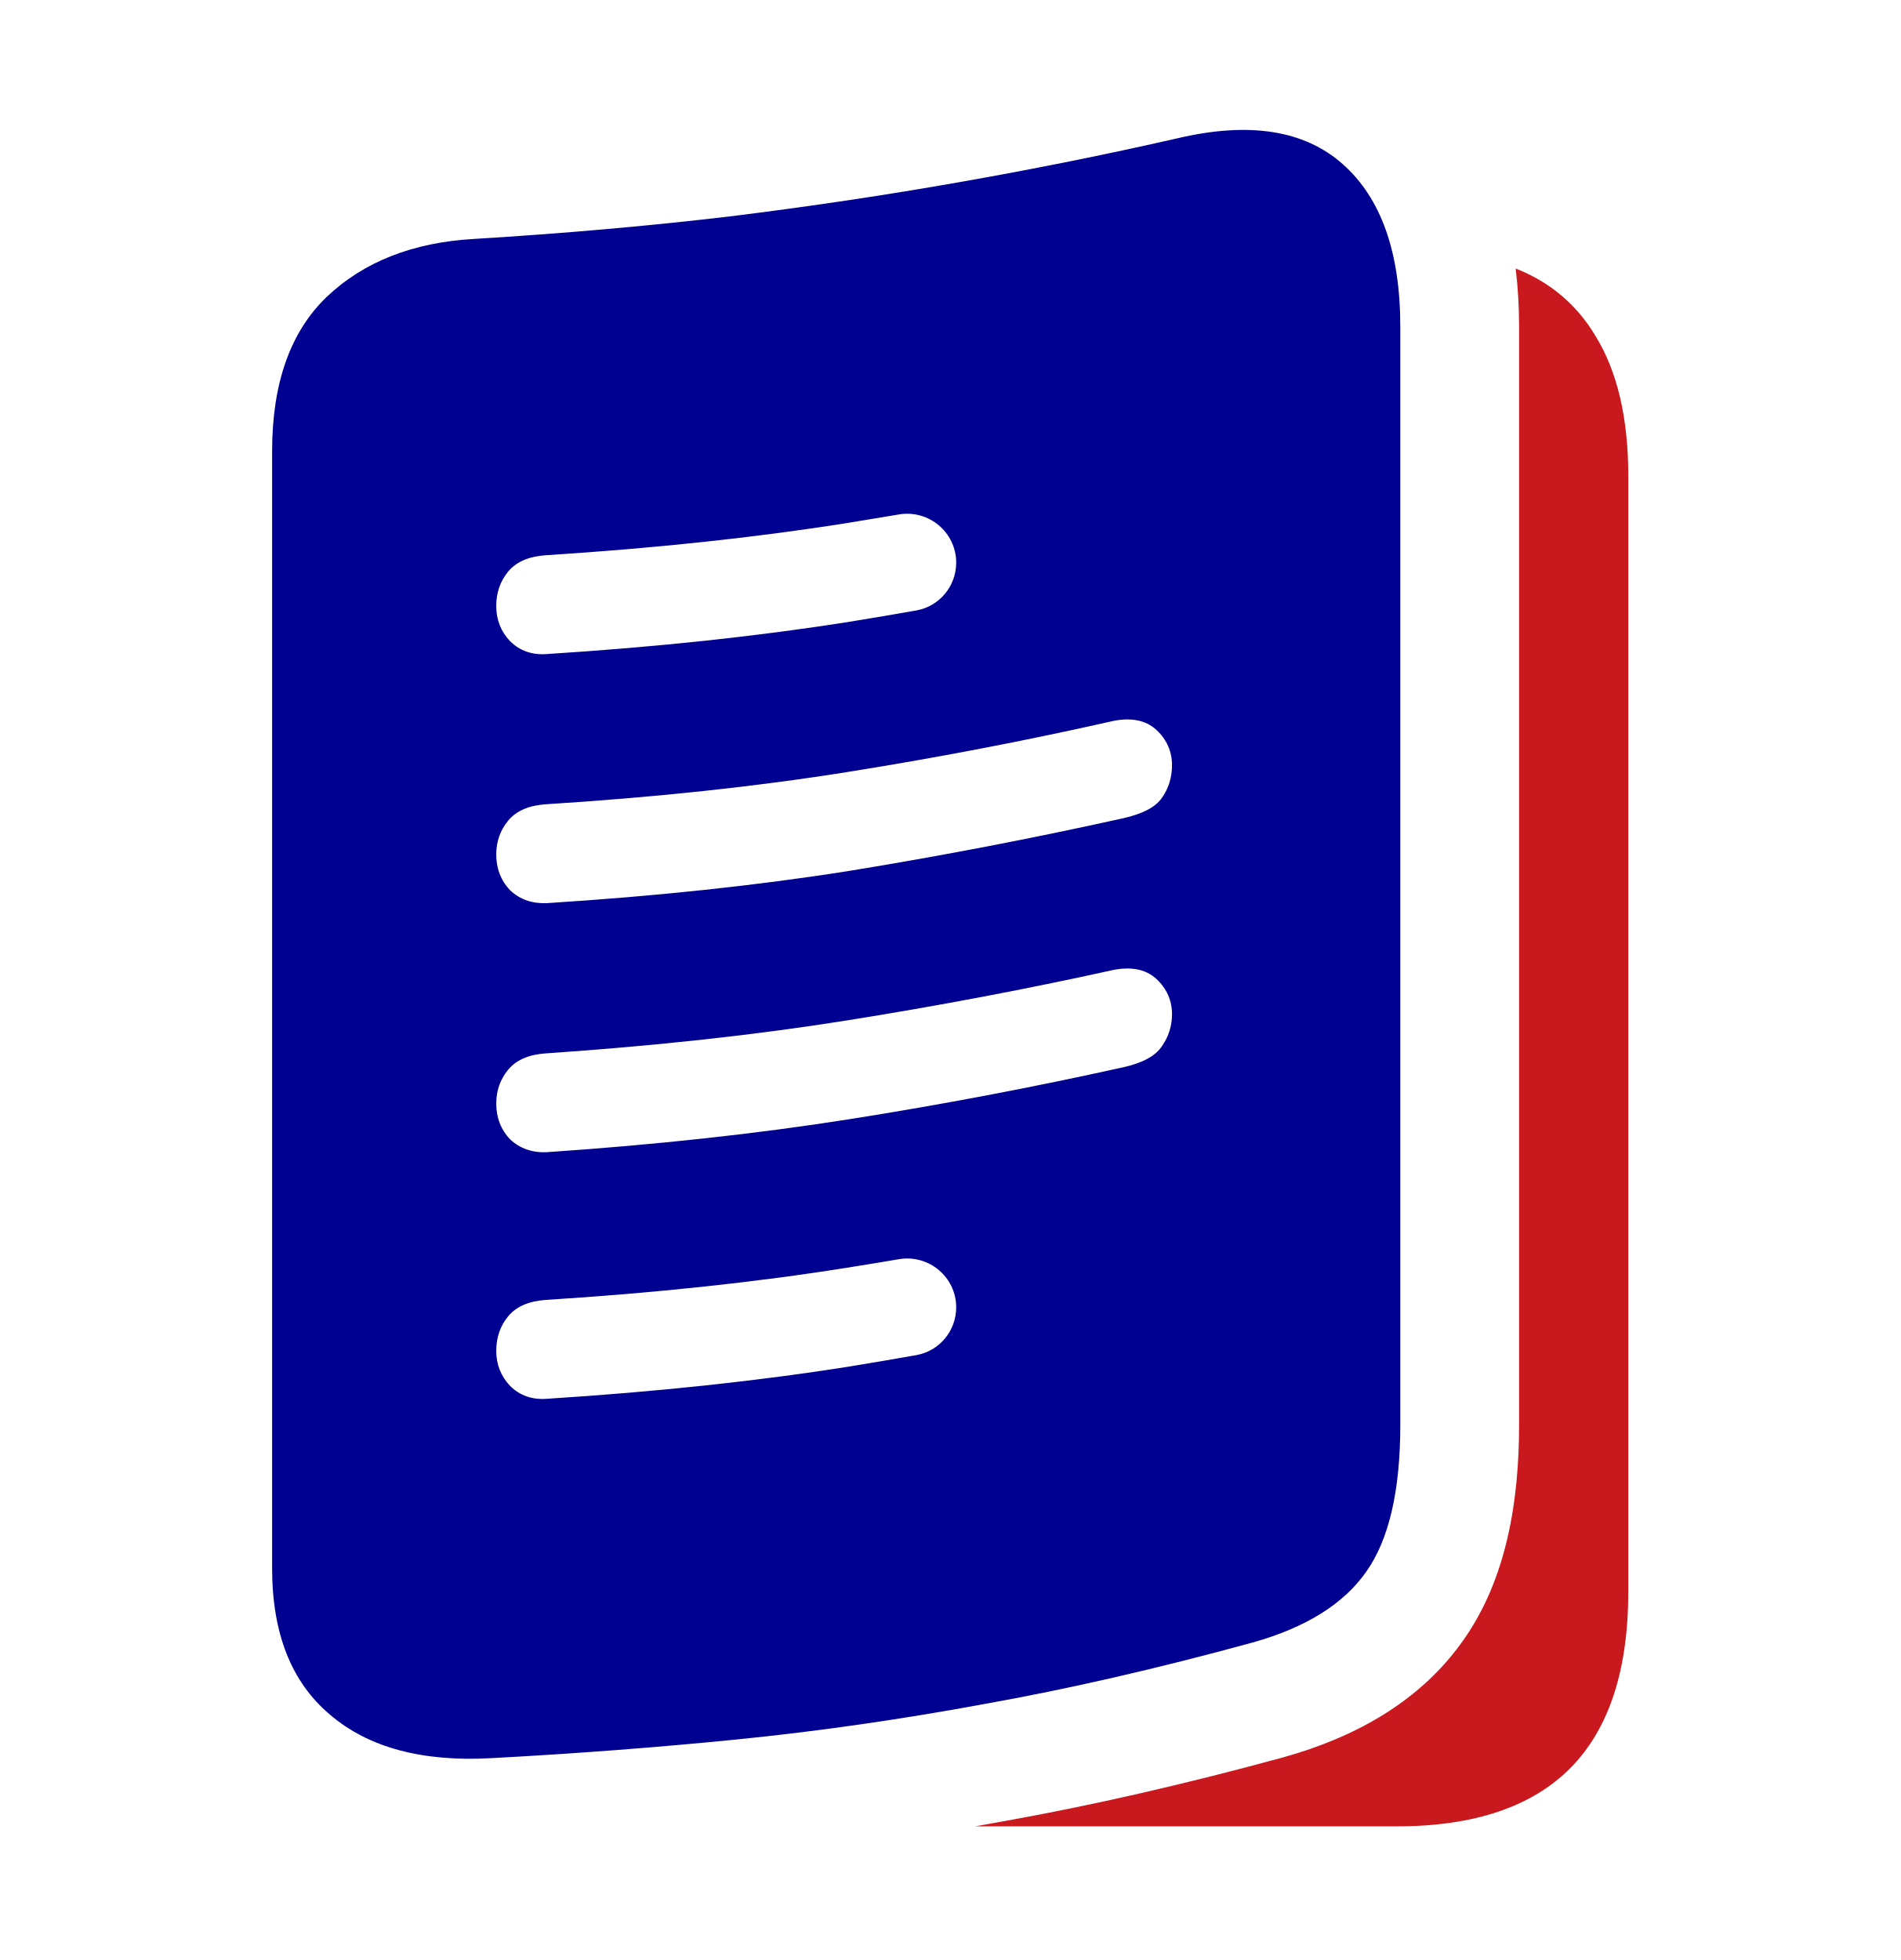
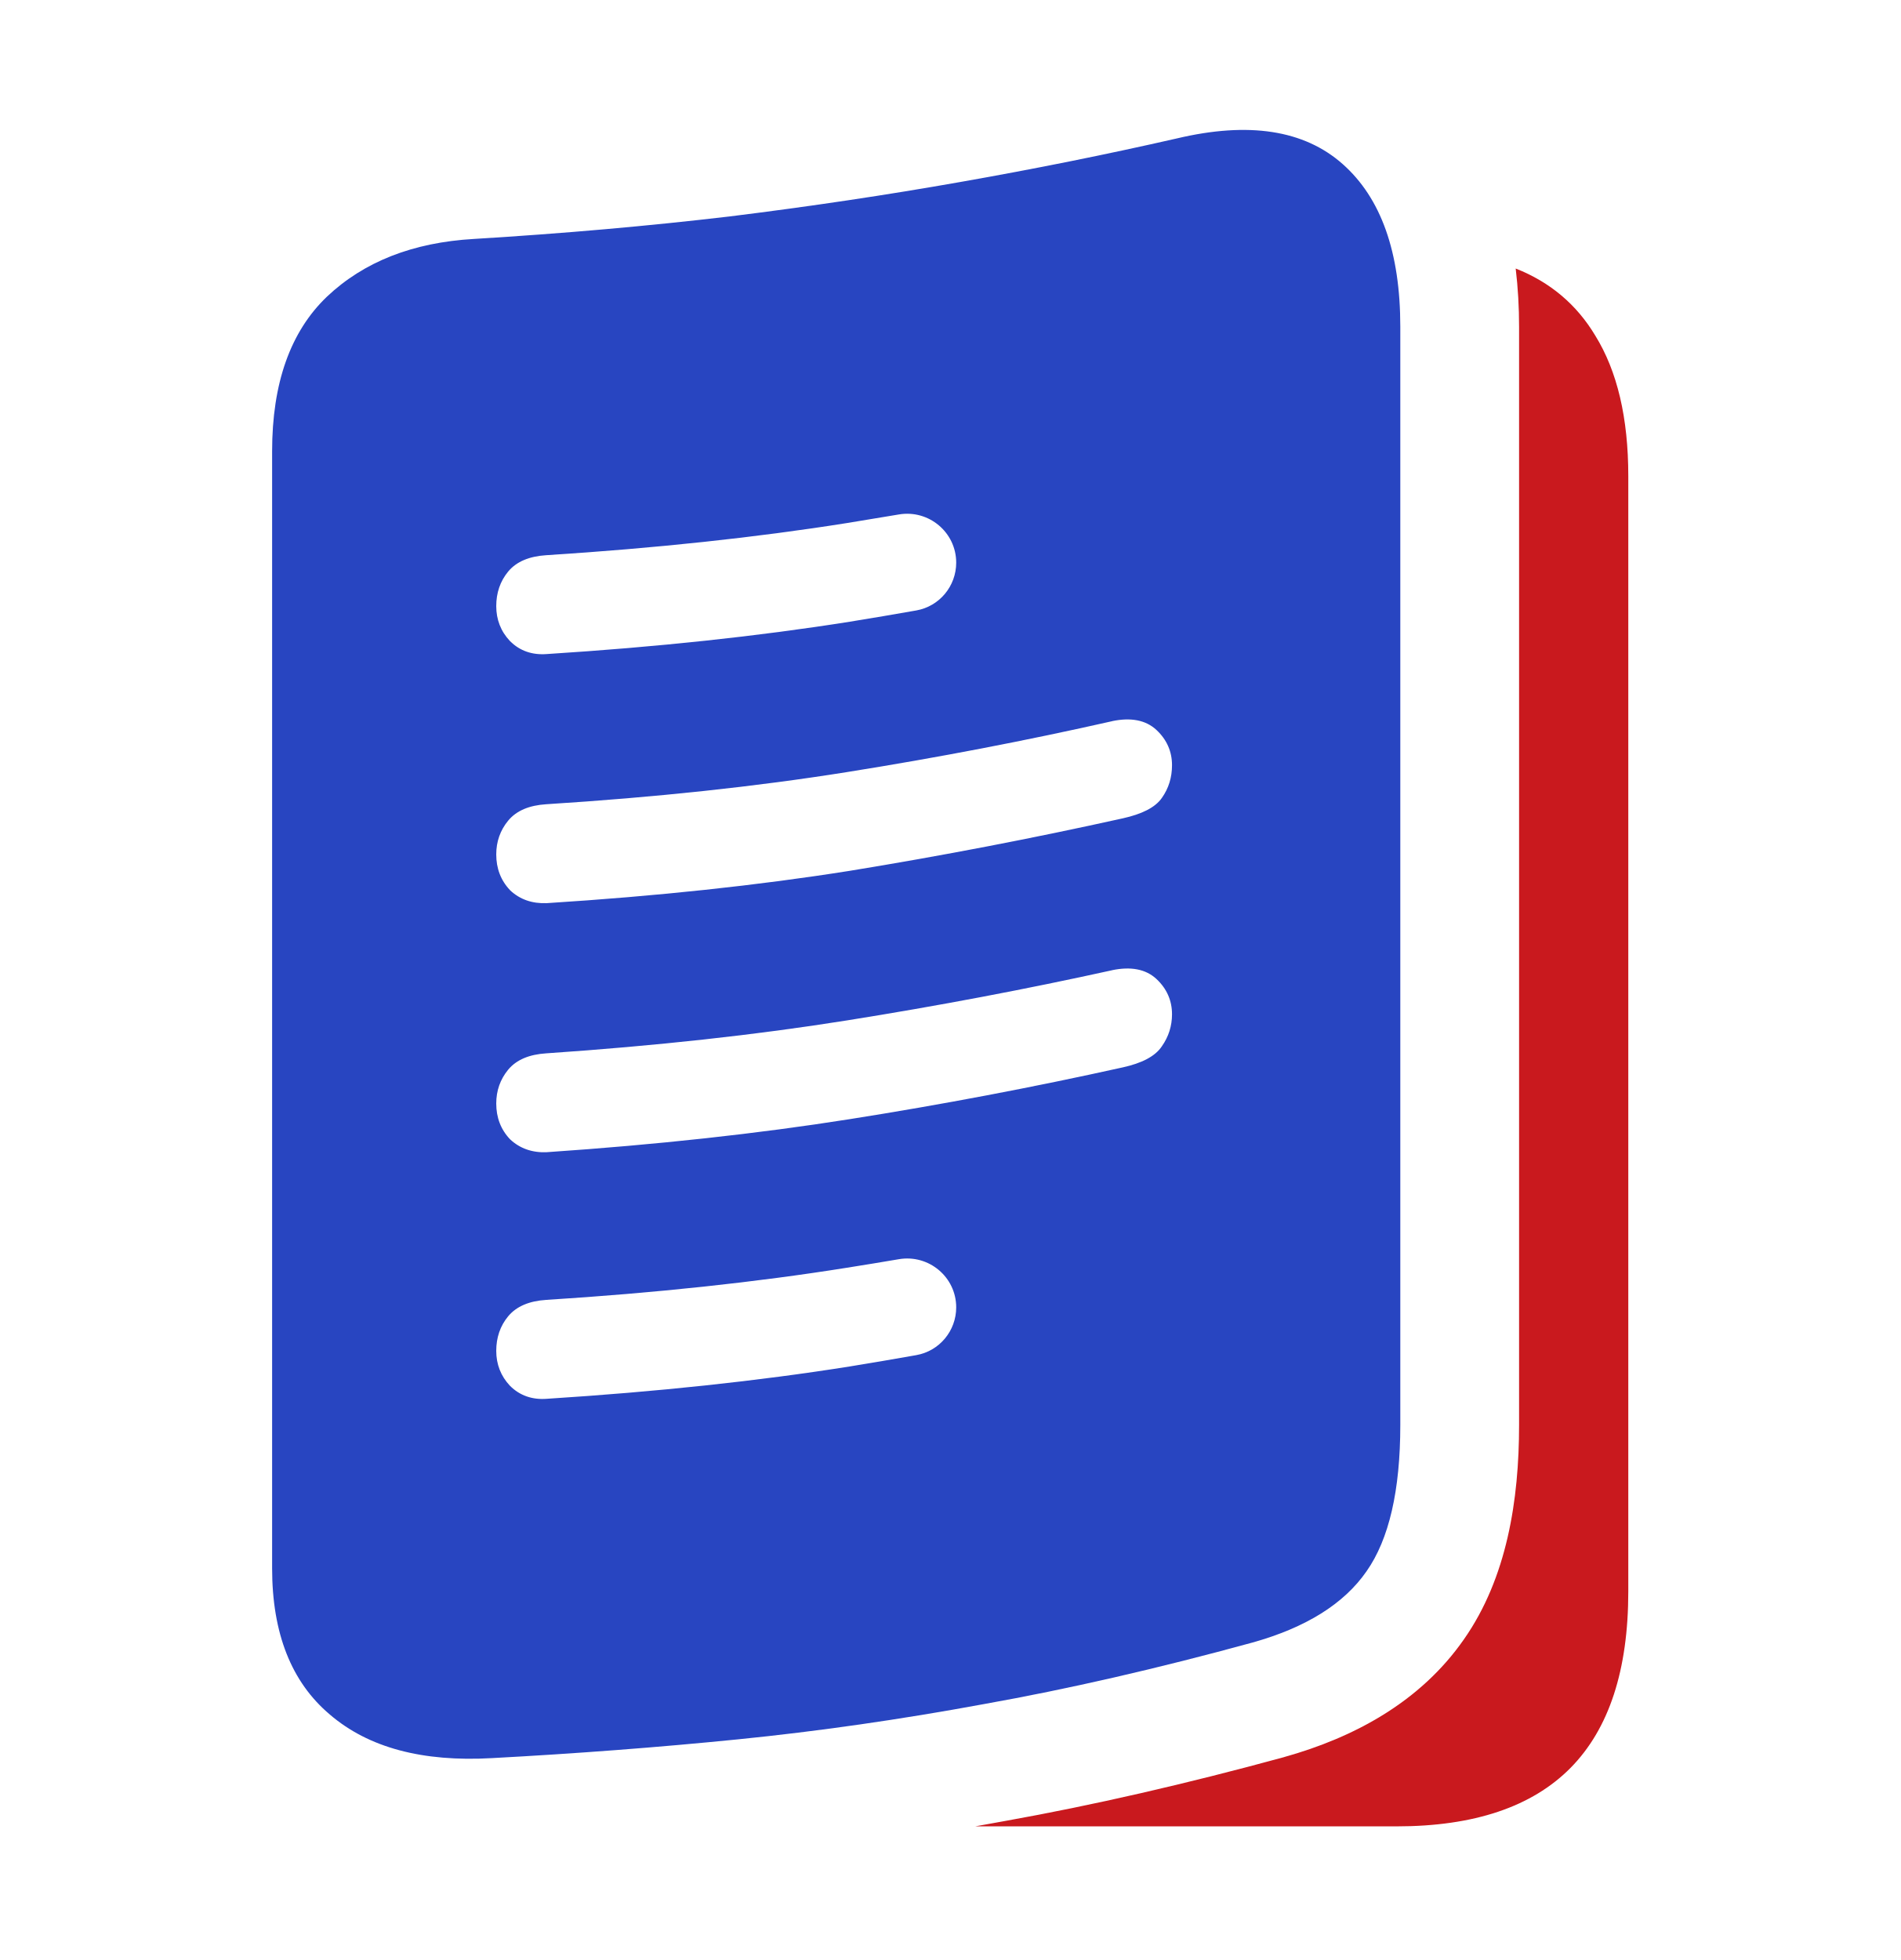
<svg xmlns="http://www.w3.org/2000/svg" viewBox="0 0 32 33" fill="none">
  <path d="M21.631 29.581C22.798 29.254 23.917 28.656 24.651 27.6C25.375 26.566 25.579 25.255 25.579 23.992V5.501C25.579 5.174 25.561 4.846 25.522 4.521C26.102 4.75 26.549 5.127 26.863 5.652C27.233 6.25 27.418 7.038 27.418 8.014V26.796C27.418 28.118 27.094 29.108 26.446 29.765C25.797 30.421 24.821 30.75 23.515 30.75H16.421C16.589 30.72 16.757 30.69 16.926 30.659C18.407 30.394 19.971 30.035 21.619 29.585L21.631 29.581Z" fill="#C9191E" />
-   <path fill-rule="evenodd" clip-rule="evenodd" d="M4.582 26.405V7.598C4.582 6.453 4.889 5.585 5.504 4.996C6.127 4.406 6.952 4.082 7.98 4.023C9.495 3.931 10.931 3.804 12.287 3.644C13.643 3.476 14.939 3.282 16.177 3.063C17.423 2.844 18.636 2.6 19.815 2.331C21.027 2.044 21.958 2.188 22.606 2.76C23.255 3.333 23.579 4.246 23.579 5.501V23.992C23.579 25.096 23.389 25.917 23.01 26.456C22.631 27.003 21.991 27.403 21.09 27.655C19.491 28.093 17.983 28.439 16.569 28.691C15.154 28.952 13.773 29.15 12.426 29.285C11.079 29.42 9.698 29.525 8.283 29.601C7.112 29.668 6.203 29.424 5.555 28.868C4.906 28.321 4.582 27.5 4.582 26.405ZM9.209 11.012C11.063 10.894 12.763 10.713 14.307 10.468C14.682 10.407 15.056 10.344 15.429 10.278C15.819 10.209 16.101 9.869 16.101 9.473C16.101 8.962 15.638 8.576 15.135 8.662C14.846 8.711 14.556 8.759 14.264 8.806C12.735 9.049 11.045 9.23 9.195 9.348C8.918 9.366 8.698 9.452 8.556 9.624C8.422 9.787 8.356 9.982 8.356 10.205C8.356 10.432 8.433 10.63 8.586 10.792L8.588 10.794C8.753 10.96 8.964 11.031 9.209 11.012ZM9.208 15.206C11.063 15.088 12.763 14.907 14.307 14.662C15.859 14.409 17.394 14.114 18.911 13.777C19.219 13.708 19.45 13.6 19.565 13.433C19.679 13.272 19.735 13.088 19.735 12.883C19.735 12.653 19.647 12.454 19.476 12.293C19.292 12.119 19.035 12.078 18.73 12.141L18.729 12.142C17.282 12.469 15.794 12.755 14.264 12.999C12.735 13.243 11.045 13.424 9.195 13.541C8.918 13.559 8.698 13.645 8.556 13.818C8.423 13.979 8.356 14.171 8.356 14.386C8.356 14.62 8.432 14.822 8.586 14.985L8.59 14.99C8.755 15.145 8.963 15.216 9.206 15.206L9.208 15.206ZM9.208 19.399C11.063 19.273 12.763 19.087 14.307 18.843C15.859 18.598 17.393 18.307 18.911 17.97C19.22 17.901 19.451 17.789 19.566 17.613C19.678 17.453 19.735 17.273 19.735 17.077C19.735 16.846 19.647 16.647 19.476 16.486C19.292 16.312 19.035 16.272 18.73 16.334L18.729 16.335C17.283 16.654 15.794 16.936 14.264 17.18C12.735 17.424 11.045 17.609 9.195 17.735C8.918 17.753 8.698 17.839 8.556 18.011C8.423 18.173 8.356 18.364 8.356 18.58C8.356 18.814 8.432 19.016 8.586 19.179L8.59 19.183C8.755 19.338 8.963 19.409 9.206 19.4L9.208 19.399ZM14.307 23.007C12.763 23.252 11.063 23.433 9.209 23.551C8.964 23.57 8.753 23.498 8.588 23.333L8.586 23.331C8.433 23.168 8.356 22.971 8.356 22.744C8.356 22.521 8.422 22.325 8.556 22.163C8.698 21.991 8.918 21.904 9.195 21.886C11.045 21.769 12.735 21.588 14.264 21.344C14.556 21.298 14.846 21.25 15.135 21.201C15.638 21.115 16.101 21.5 16.101 22.012C16.101 22.407 15.819 22.747 15.429 22.816C15.056 22.882 14.682 22.946 14.307 23.007Z" fill="#000091" />
+   <path fill-rule="evenodd" clip-rule="evenodd" d="M4.582 26.405V7.598C4.582 6.453 4.889 5.585 5.504 4.996C6.127 4.406 6.952 4.082 7.98 4.023C9.495 3.931 10.931 3.804 12.287 3.644C13.643 3.476 14.939 3.282 16.177 3.063C17.423 2.844 18.636 2.6 19.815 2.331C21.027 2.044 21.958 2.188 22.606 2.76C23.255 3.333 23.579 4.246 23.579 5.501V23.992C23.579 25.096 23.389 25.917 23.01 26.456C22.631 27.003 21.991 27.403 21.09 27.655C19.491 28.093 17.983 28.439 16.569 28.691C15.154 28.952 13.773 29.15 12.426 29.285C11.079 29.42 9.698 29.525 8.283 29.601C7.112 29.668 6.203 29.424 5.555 28.868C4.906 28.321 4.582 27.5 4.582 26.405ZM9.209 11.012C11.063 10.894 12.763 10.713 14.307 10.468C14.682 10.407 15.056 10.344 15.429 10.278C15.819 10.209 16.101 9.869 16.101 9.473C16.101 8.962 15.638 8.576 15.135 8.662C14.846 8.711 14.556 8.759 14.264 8.806C12.735 9.049 11.045 9.23 9.195 9.348C8.918 9.366 8.698 9.452 8.556 9.624C8.422 9.787 8.356 9.982 8.356 10.205C8.356 10.432 8.433 10.63 8.586 10.792L8.588 10.794C8.753 10.96 8.964 11.031 9.209 11.012ZM9.208 15.206C11.063 15.088 12.763 14.907 14.307 14.662C15.859 14.409 17.394 14.114 18.911 13.777C19.219 13.708 19.45 13.6 19.565 13.433C19.679 13.272 19.735 13.088 19.735 12.883C19.735 12.653 19.647 12.454 19.476 12.293C19.292 12.119 19.035 12.078 18.73 12.141L18.729 12.142C17.282 12.469 15.794 12.755 14.264 12.999C12.735 13.243 11.045 13.424 9.195 13.541C8.918 13.559 8.698 13.645 8.556 13.818C8.423 13.979 8.356 14.171 8.356 14.386C8.356 14.62 8.432 14.822 8.586 14.985L8.59 14.99C8.755 15.145 8.963 15.216 9.206 15.206L9.208 15.206ZM9.208 19.399C11.063 19.273 12.763 19.087 14.307 18.843C15.859 18.598 17.393 18.307 18.911 17.97C19.22 17.901 19.451 17.789 19.566 17.613C19.678 17.453 19.735 17.273 19.735 17.077C19.735 16.846 19.647 16.647 19.476 16.486C19.292 16.312 19.035 16.272 18.73 16.334L18.729 16.335C17.283 16.654 15.794 16.936 14.264 17.18C12.735 17.424 11.045 17.609 9.195 17.735C8.918 17.753 8.698 17.839 8.556 18.011C8.423 18.173 8.356 18.364 8.356 18.58C8.356 18.814 8.432 19.016 8.586 19.179L8.59 19.183C8.755 19.338 8.963 19.409 9.206 19.4L9.208 19.399ZM14.307 23.007C12.763 23.252 11.063 23.433 9.209 23.551C8.964 23.57 8.753 23.498 8.588 23.333L8.586 23.331C8.433 23.168 8.356 22.971 8.356 22.744C8.356 22.521 8.422 22.325 8.556 22.163C8.698 21.991 8.918 21.904 9.195 21.886C11.045 21.769 12.735 21.588 14.264 21.344C14.556 21.298 14.846 21.25 15.135 21.201C15.638 21.115 16.101 21.5 16.101 22.012C16.101 22.407 15.819 22.747 15.429 22.816C15.056 22.882 14.682 22.946 14.307 23.007Z" fill="#2845C1" />
</svg>
